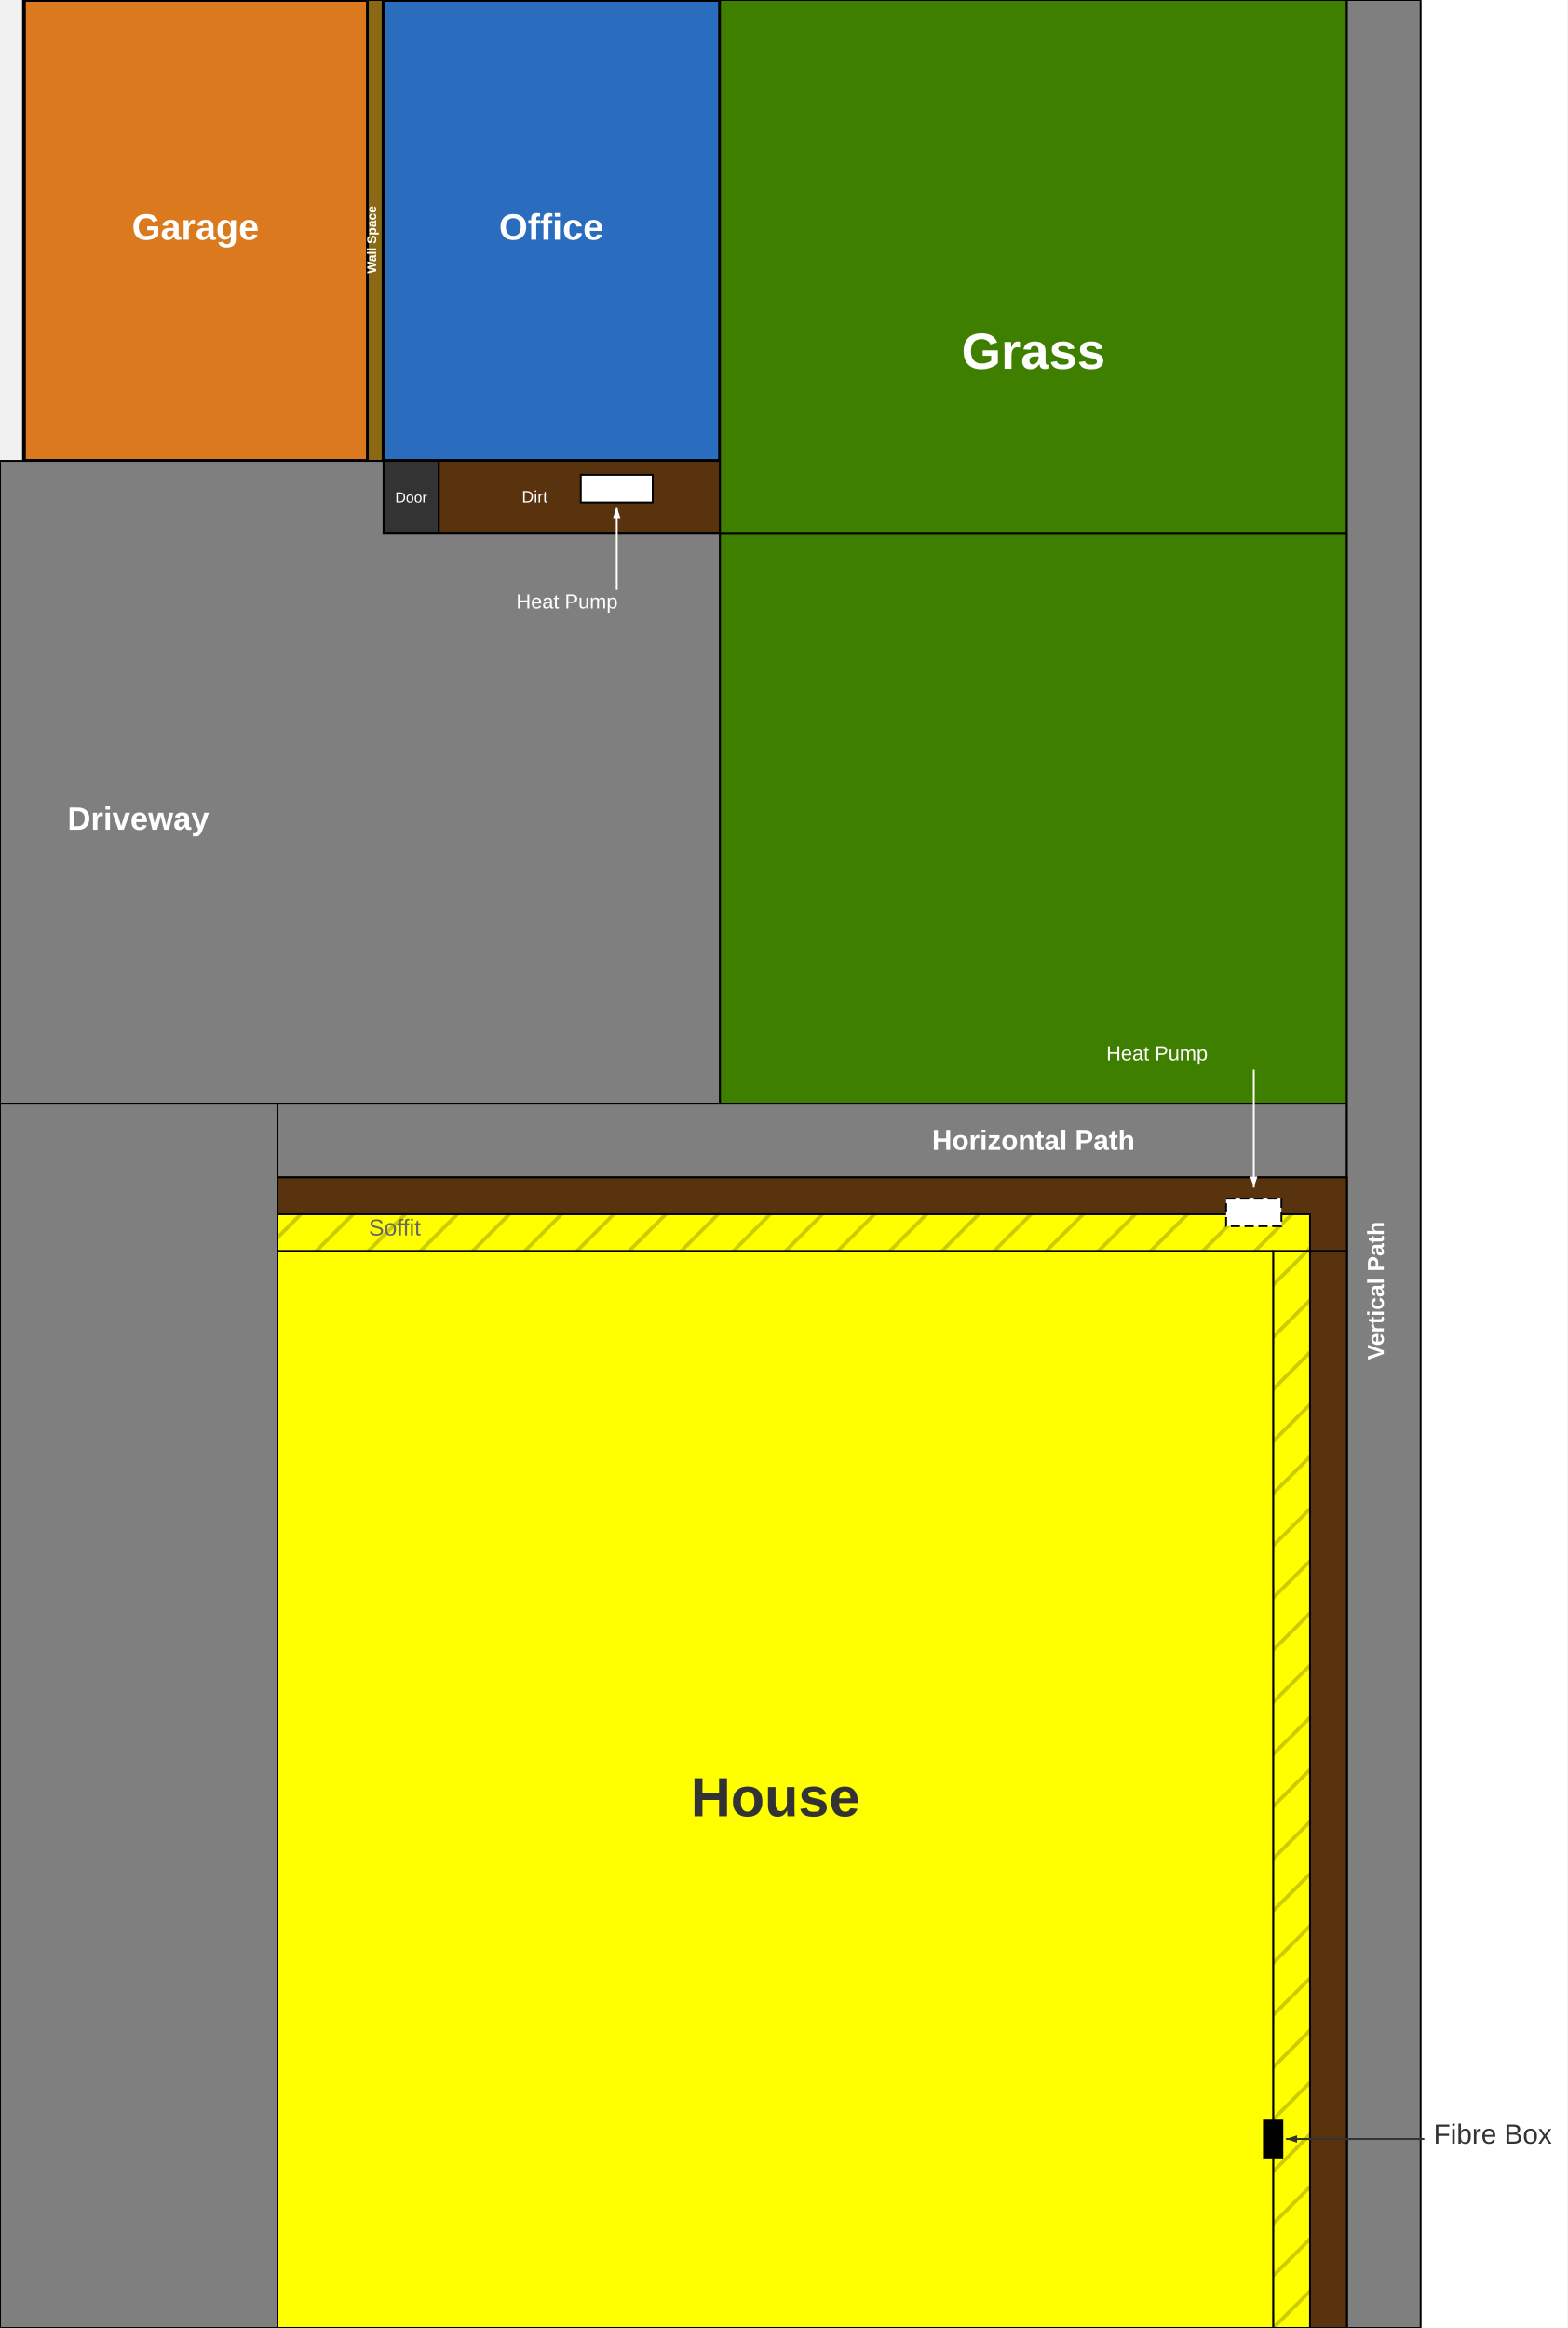
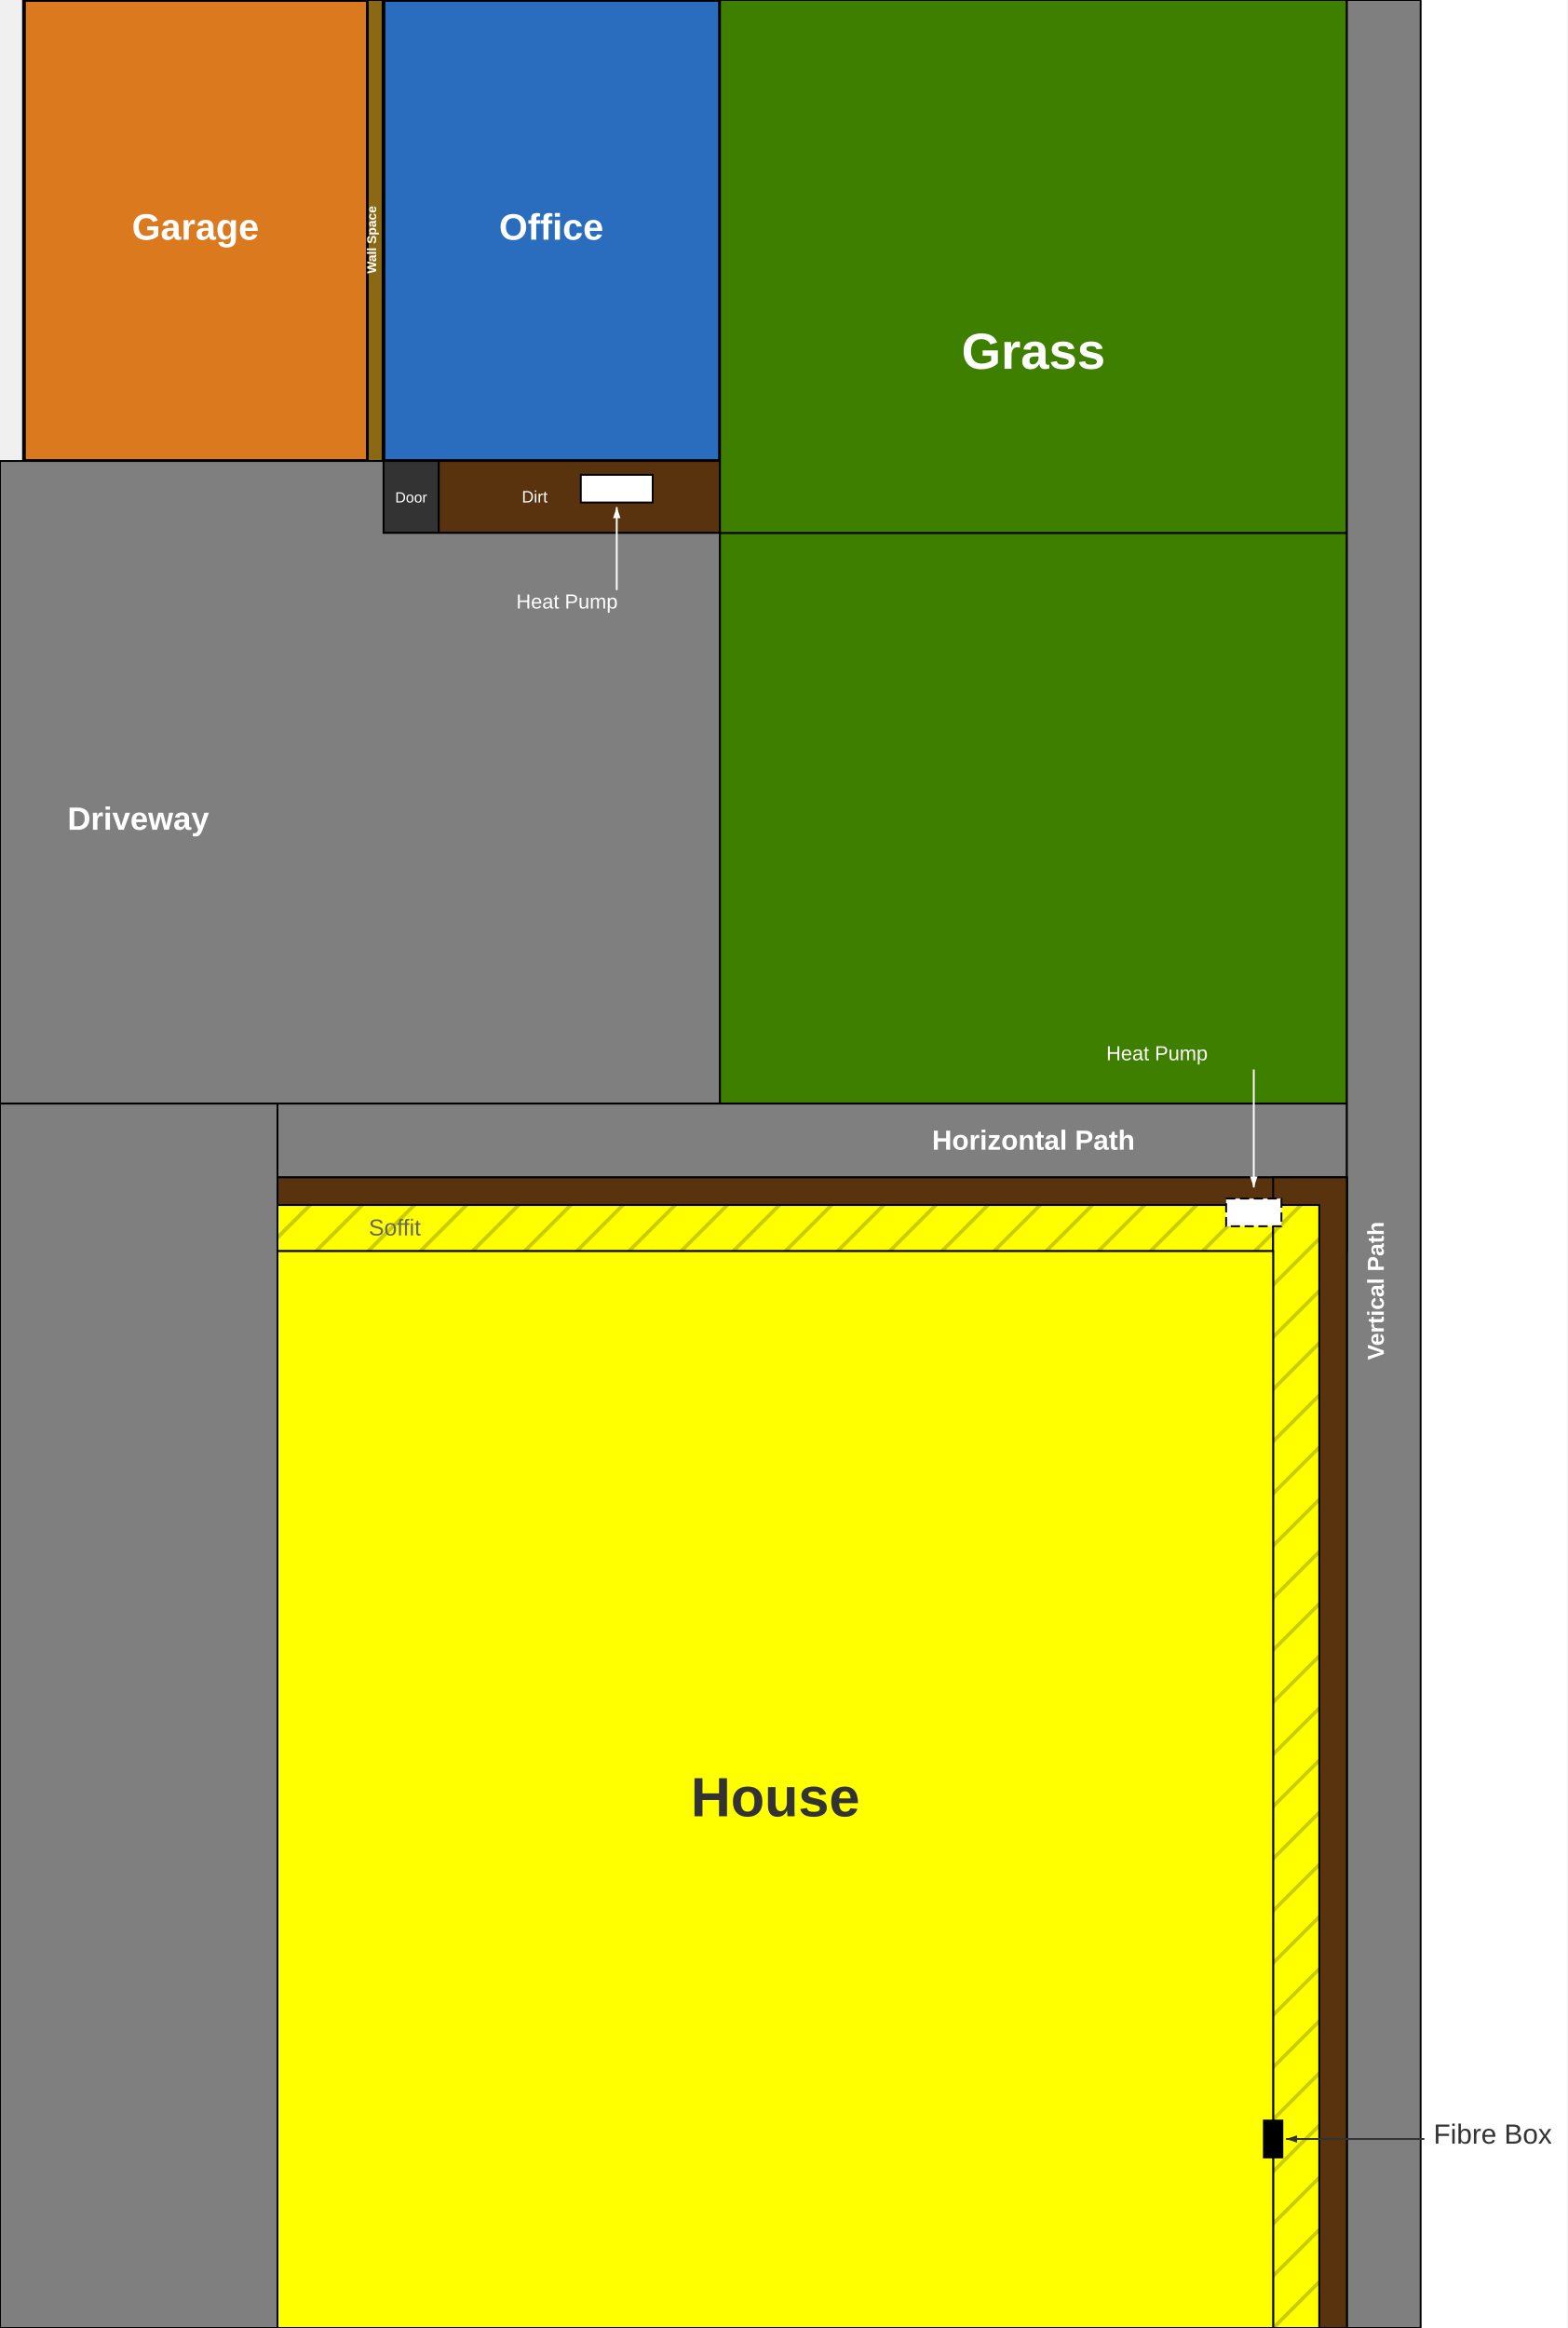
<svg xmlns="http://www.w3.org/2000/svg" font-family="Arial, sans-serif" viewBox="0 0 1700 2525" width="500">
  <defs>
    <pattern id="soffit-hatch" width="40" height="40" patternUnits="userSpaceOnUse" patternTransform="rotate(45)">
      <rect width="40" height="40" fill="#ffff00" />
      <line x1="0" y1="0" x2="0" y2="40" stroke="#cccc00" stroke-width="8" />
    </pattern>
    <marker id="arrowhead" markerWidth="6" markerHeight="4" refX="6" refY="2" orient="auto">
      <polygon points="0,0 6,2 0,4" fill="#333" />
    </marker>
    <marker id="arrowhead-white" markerWidth="6" markerHeight="4" refX="6" refY="2" orient="auto">
      <polygon points="0,0 6,2 0,4" fill="white" />
    </marker>
  </defs>
  <rect x="1541" y="0" width="159" height="2525" fill="white" />
  <rect x="26" y="0" width="373" height="500" fill="#db791e" stroke="#000" stroke-width="4" />
  <rect x="399" y="0" width="17" height="500" fill="#8B6914" stroke="#000" stroke-width="2" />
  <rect x="416" y="0" width="365" height="500" fill="#2a6dbf" stroke="#000" stroke-width="4" />
  <rect x="416" y="500" width="60" height="78" fill="#333" stroke="#000" stroke-width="2" />
  <rect x="476" y="500" width="305" height="78" fill="#59320e" stroke="#000" stroke-width="2" />
  <rect x="630" y="515" width="78" height="30" fill="white" stroke="#000" stroke-width="2" />
  <polygon points="0,500 416,500 416,578 781,578 781,1197 301,1197 0,1197" fill="#7f7f7f" stroke="#000" stroke-width="2" />
  <rect x="0" y="1197" width="301" height="1328" fill="#7f7f7f" stroke="#000" stroke-width="2" />
  <rect x="781" y="578" width="680" height="619" fill="#3f7f00" stroke="#000" stroke-width="2" />
  <rect x="781" y="0" width="680" height="578" fill="#3f7f00" stroke="#000" stroke-width="2" />
  <rect x="301" y="1197" width="1160" height="80" fill="#7f7f7f" stroke="#000" stroke-width="2" />
  <rect x="1461" y="0" width="80" height="2525" fill="#7f7f7f" stroke="#000" stroke-width="2" />
  <rect x="301" y="1277" width="1160" height="80" fill="#59320e" stroke="#000" stroke-width="2" />
-   <rect x="1381" y="1357" width="80" height="1168" fill="#59320e" stroke="#000" stroke-width="2" />
-   <rect x="301" y="1317" width="1120" height="40" fill="url(#soffit-hatch)" stroke="#000" stroke-width="2" />
-   <rect x="1381" y="1357" width="40" height="1168" fill="url(#soffit-hatch)" stroke="#000" stroke-width="2" />
+   <rect x="1381" y="1277" width="80" height="1248" fill="#59320e" stroke="#000" stroke-width="2" />
+   <rect x="301" y="1307" width="1080" height="50" fill="url(#soffit-hatch)" stroke="#000" stroke-width="2" />
+   <rect x="1381" y="1307" width="50" height="1218" fill="url(#soffit-hatch)" stroke="#000" stroke-width="2" />
  <rect x="301" y="1357" width="1080" height="1168" fill="#ffff00" stroke="#000" stroke-width="2" />
  <rect x="1330" y="1300" width="60" height="30" fill="white" stroke="#000" stroke-width="2" stroke-dasharray="10,5" />
  <rect x="1371" y="2300" width="20" height="40" fill="#000" stroke="#000" stroke-width="2" />
  <text x="1555" y="2325" text-anchor="start" fill="#333" font-size="30">Fibre Box</text>
  <line x1="1545" y1="2320" x2="1395" y2="2320" stroke="#333" stroke-width="2" marker-end="url(#arrowhead)" />
  <text x="212" y="260" text-anchor="middle" fill="white" font-weight="bold" font-size="40">Garage</text>
  <text x="408" y="260" text-anchor="middle" fill="white" font-weight="bold" font-size="14" transform="rotate(-90,408,260)">Wall Space</text>
  <text x="598" y="260" text-anchor="middle" fill="white" font-weight="bold" font-size="40">Office</text>
  <text x="1121" y="400" text-anchor="middle" fill="white" font-weight="bold" font-size="55">Grass</text>
  <text x="150" y="900" text-anchor="middle" fill="white" font-weight="bold" font-size="35">Driveway</text>
  <text x="1121" y="1247" text-anchor="middle" fill="white" font-weight="bold" font-size="30">Horizontal Path</text>
  <text x="1501" y="1400" text-anchor="middle" fill="white" font-weight="bold" font-size="25" transform="rotate(-90,1501,1400)">Vertical Path</text>
  <text x="841" y="1970" text-anchor="middle" fill="#333" font-weight="bold" font-size="60">House</text>
  <text x="580" y="545" text-anchor="middle" fill="white" font-size="18">Dirt</text>
  <text x="400" y="1340" fill="#666" font-size="25">Soffit</text>
  <text x="446" y="545" text-anchor="middle" fill="white" font-size="16">Door</text>
  <text x="560" y="660" fill="white" font-size="22">Heat Pump</text>
  <line x1="669" y1="640" x2="669" y2="550" stroke="white" stroke-width="2" marker-end="url(#arrowhead-white)" />
  <text x="1200" y="1150" fill="white" font-size="22">Heat Pump</text>
  <line x1="1360" y1="1160" x2="1360" y2="1288" stroke="white" stroke-width="2" marker-end="url(#arrowhead-white)" />
</svg>
